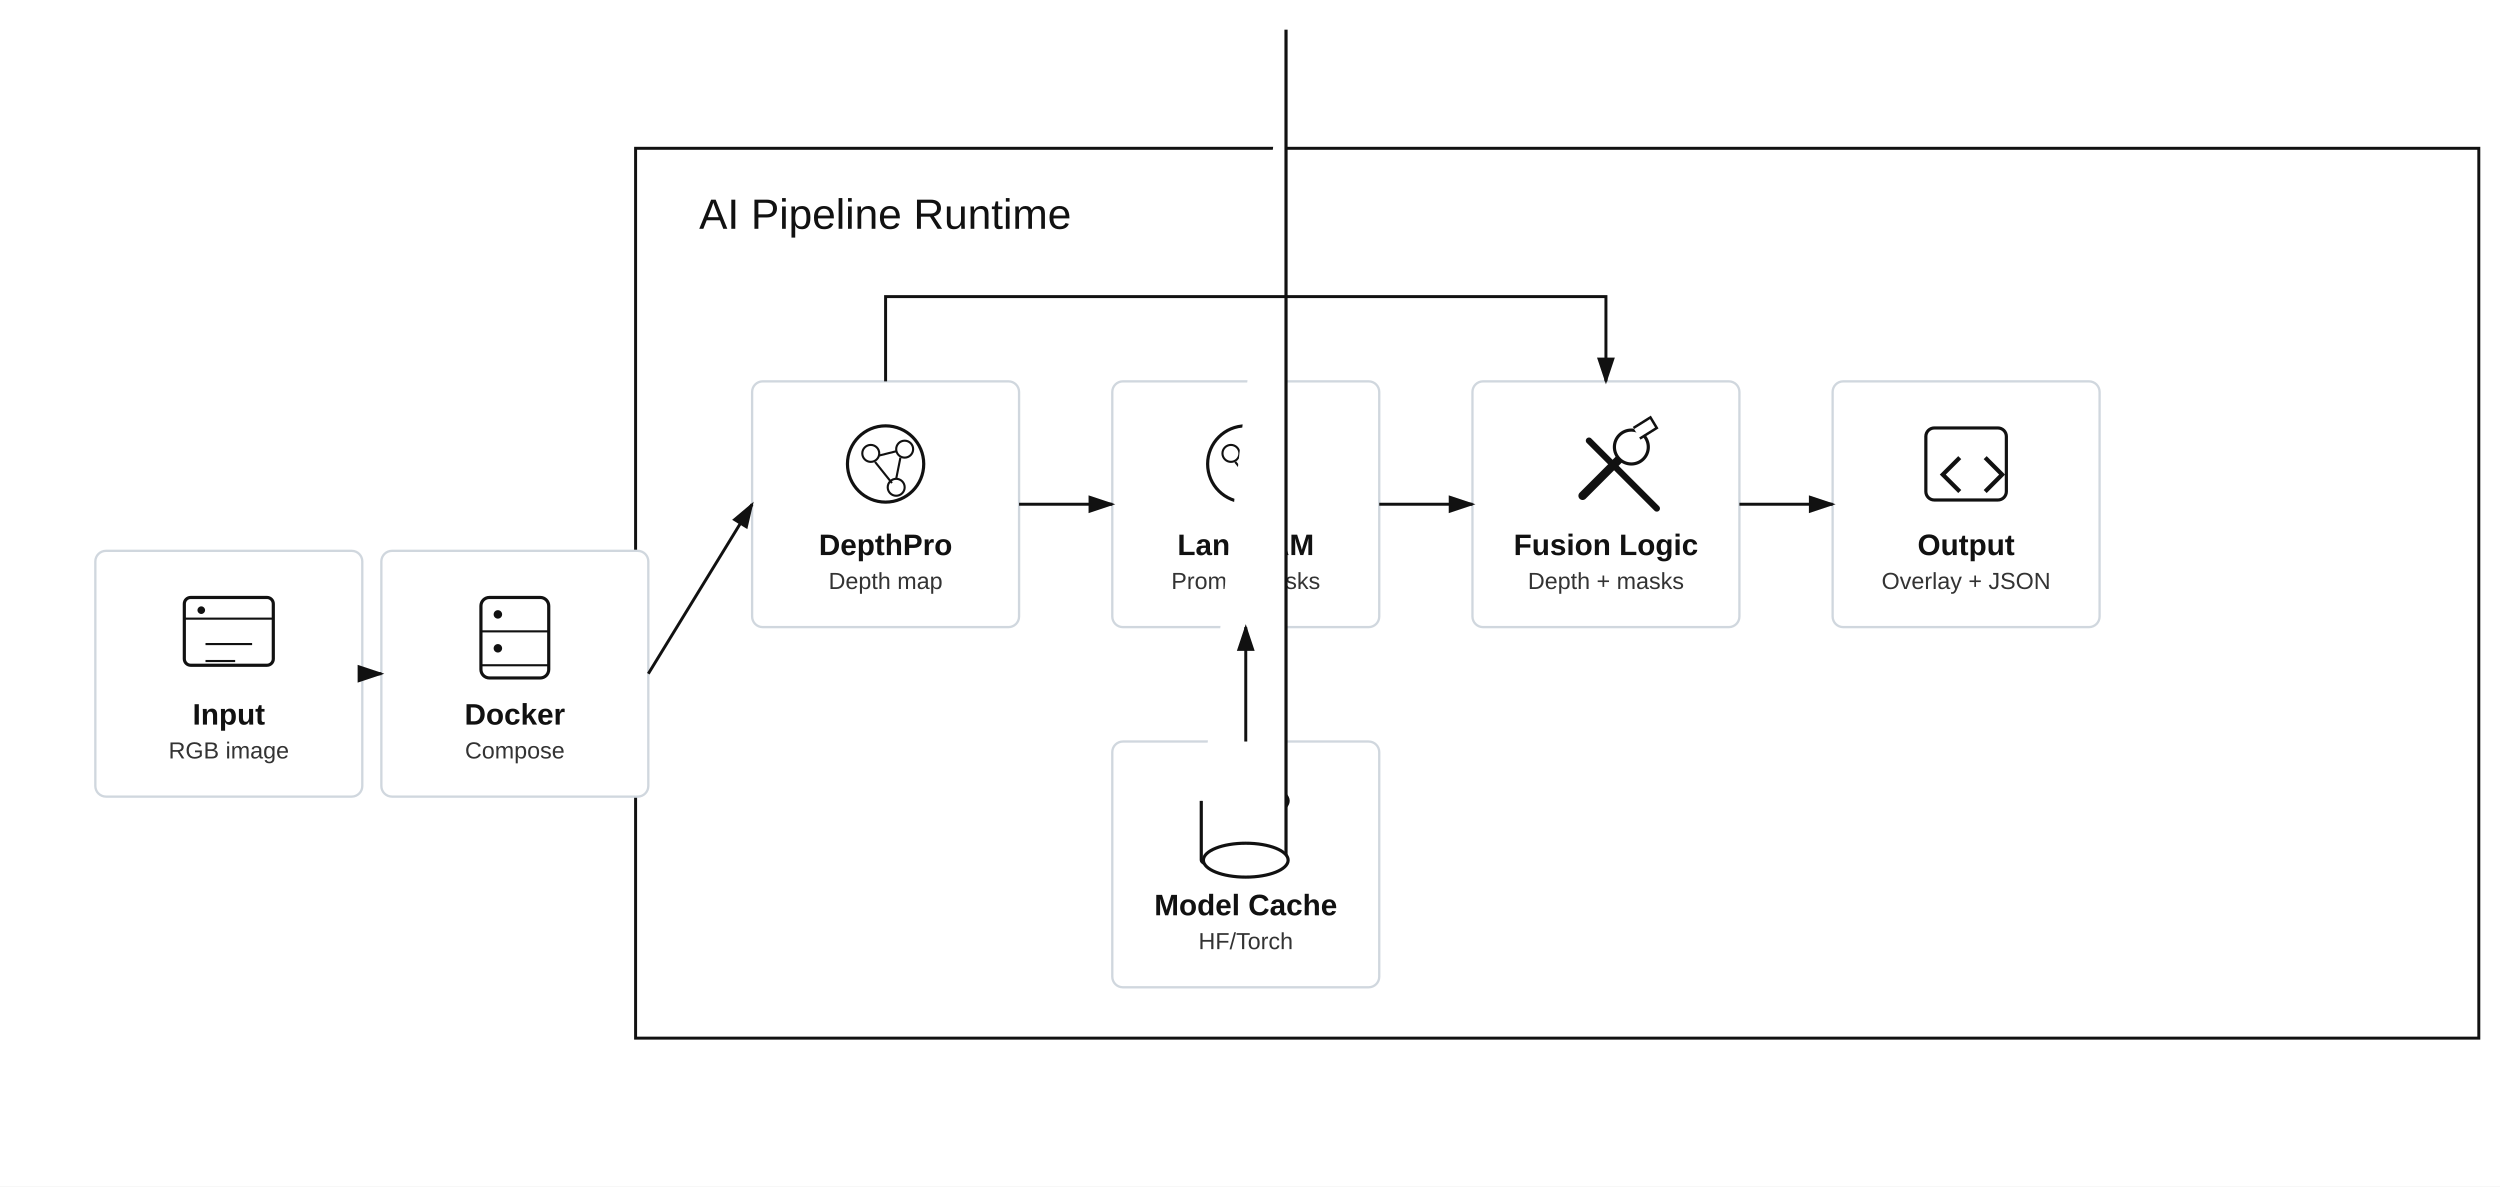
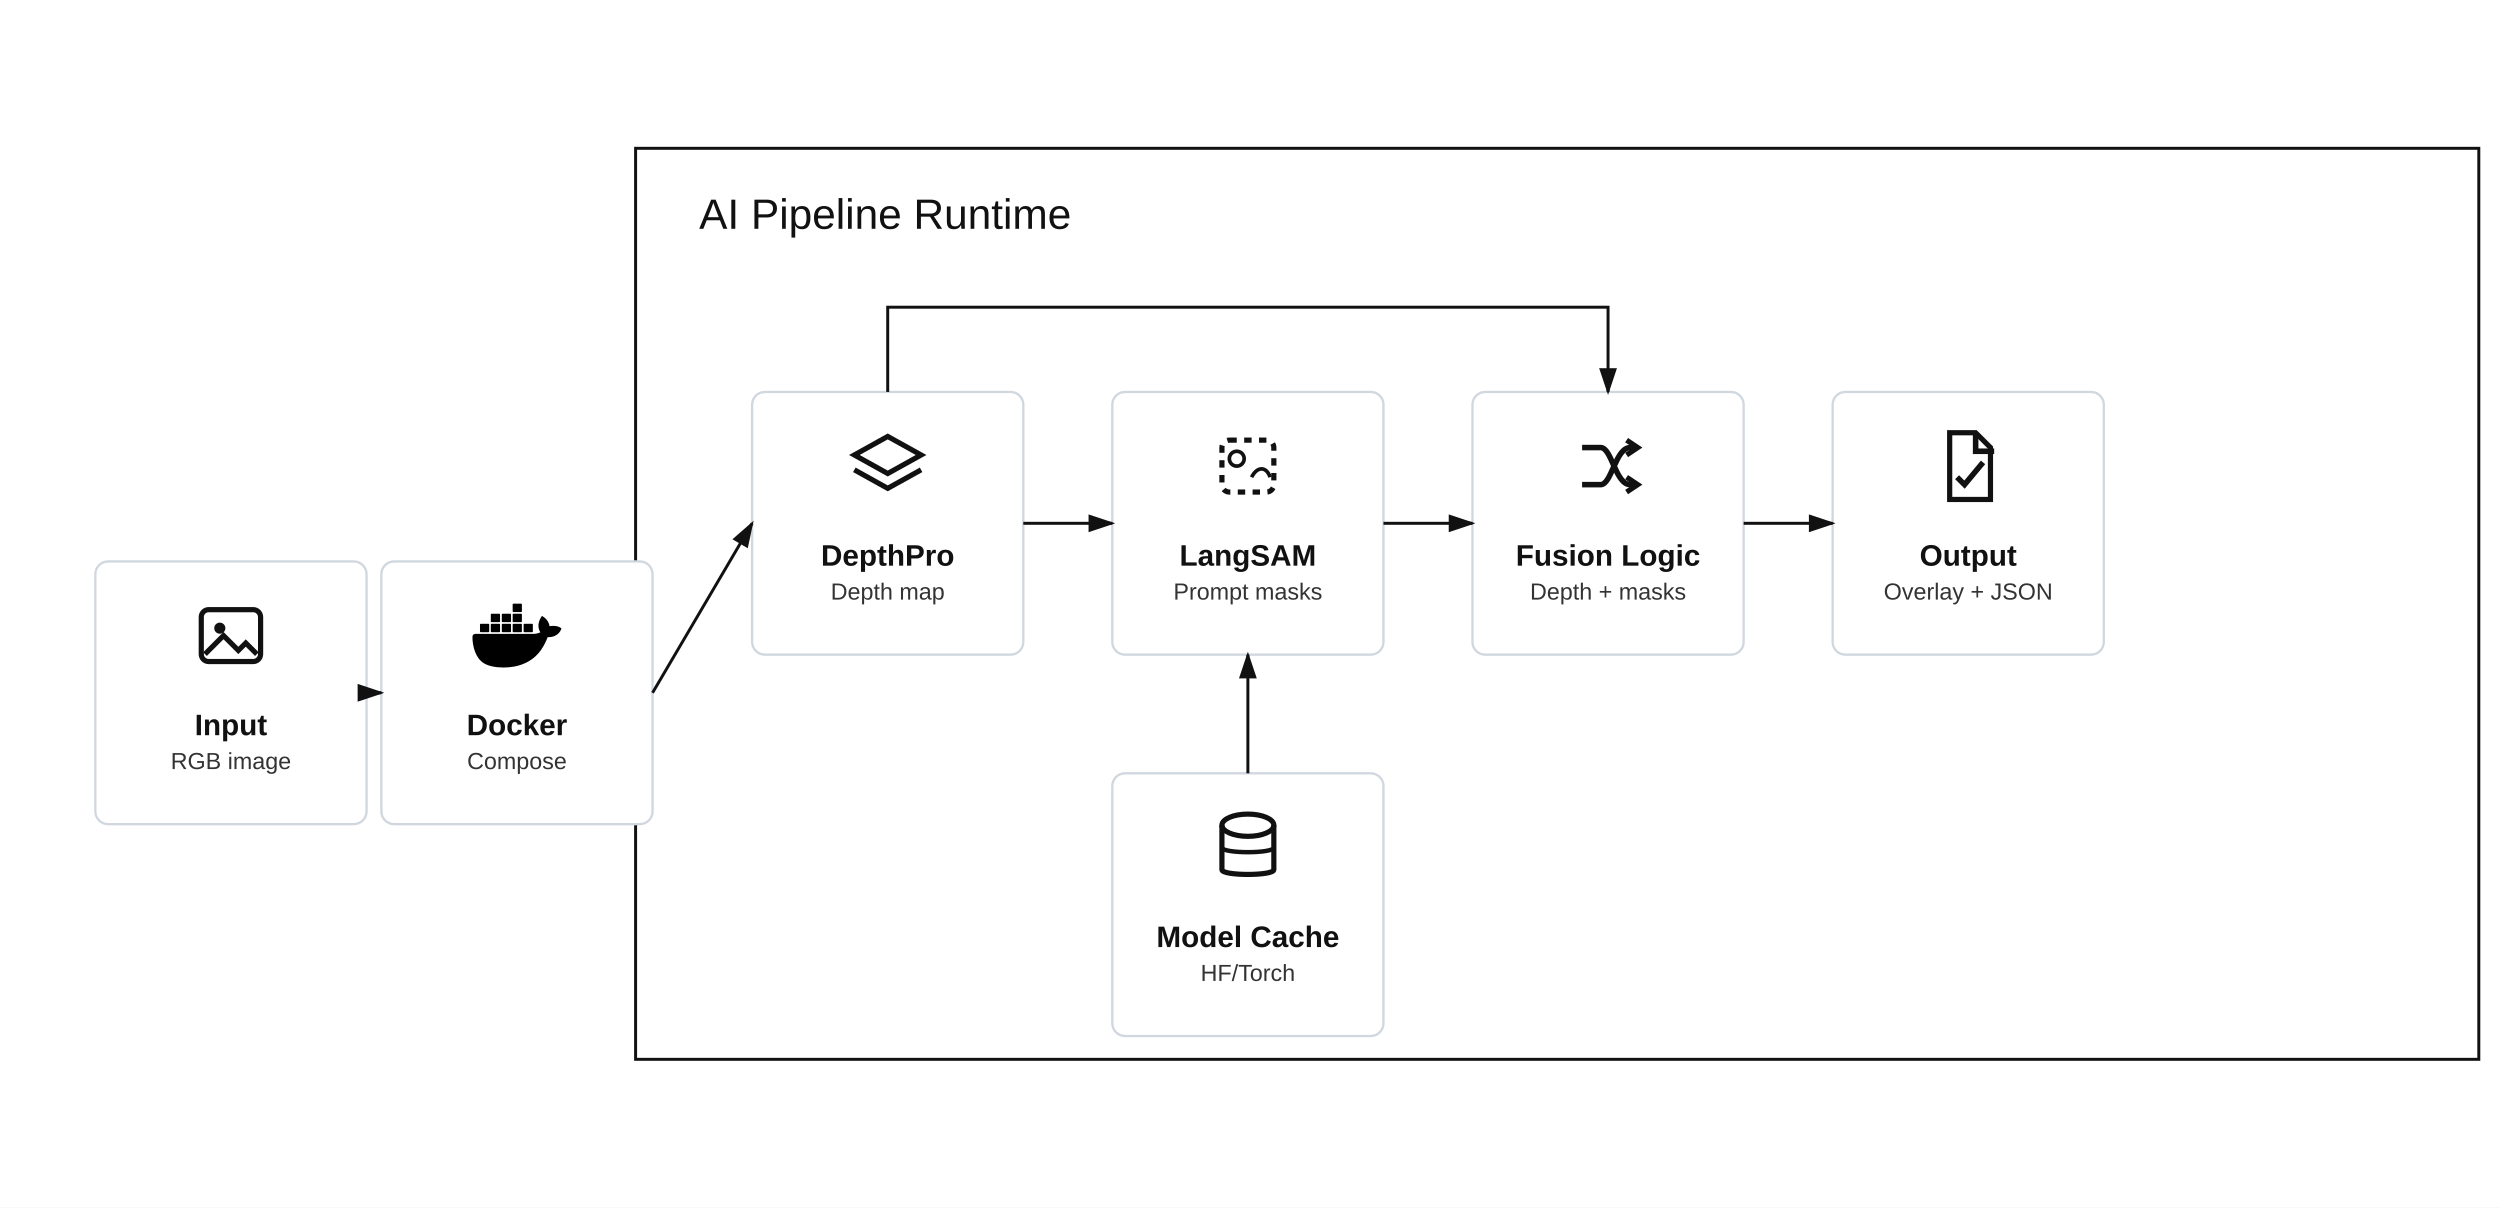
- <svg xmlns="http://www.w3.org/2000/svg" width="1180" height="560" viewBox="0 0 1180 560" role="img" aria-labelledby="title desc">
+ <svg xmlns="http://www.w3.org/2000/svg" width="1180" height="570" viewBox="0 0 1180 570" role="img" aria-labelledby="title desc">
  <defs>
    <marker id="arrow" markerWidth="10" markerHeight="10" refX="8" refY="3" orient="auto" markerUnits="strokeWidth">
      <path d="M0,0 L0,6 L9,3 z" fill="#111" />
    </marker>
  </defs>
  <style>.svc,.sub,.edge,.cloud-title,.awslogo{font-family:Arial,Helvetica,sans-serif;fill:#111}.cloud-title{font-size:20px}.awslogo{font-size:15px;font-weight:700;fill:#fff}.svc{font-size:14px;font-weight:600}.sub{font-size:11px;fill:#333}.edge{font-size:11px;fill:#333}.arrow{stroke:#111;stroke-width:1.4;fill:none;marker-end:url(#arrow)}</style>
  <rect width="100%" height="100%" fill="#fff" />
-   <rect x="300" y="70" width="870" height="420" fill="#fff" stroke="#111" stroke-width="1.4" />
+   <rect x="300" y="70" width="870" height="430" fill="#fff" stroke="#111" stroke-width="1.4" />
  <text x="330" y="108" class="cloud-title">AI Pipeline Runtime</text>
  <g id="input">
-     <rect x="45" y="260" width="126" height="116" rx="5" fill="#fff" stroke="#d0d7de" stroke-width="1.1" />
-     <rect x="87" y="282" width="42" height="32" rx="3" fill="#fff" stroke="#111" stroke-width="1.5" />
-     <line x1="87" y1="292" x2="129" y2="292" stroke="#111" />
-     <circle cx="95" cy="288" r="1.8" fill="#111" />
-     <line x1="97" y1="304" x2="119" y2="304" stroke="#111" />
-     <line x1="97" y1="312" x2="111" y2="312" stroke="#111" />
-     <text x="108" y="342" text-anchor="middle" class="svc">
-       <tspan x="108" dy="0">Input</tspan>
+     <rect x="45" y="265" width="128" height="124" rx="6" fill="#fff" stroke="#d0d7de" stroke-width="1.1" />
+     <svg x="88" y="279" width="42" height="42" viewBox="0 0 24 24" preserveAspectRatio="xMidYMid meet" color="#111" aria-hidden="true">
+       <rect x="4" y="5" width="16" height="14" rx="2" fill="none" stroke="currentColor" stroke-width="1.4" />
+       <circle cx="9" cy="10" r="1.5" fill="currentColor" />
+       <path d="M5 17l5-5 4 4 2-2 3 3" fill="none" stroke="currentColor" stroke-width="1.4" />
+     </svg>
+     <text x="109" y="347" text-anchor="middle" class="svc">
+       <tspan x="109" dy="0">Input</tspan>
    </text>
-     <text x="108" y="358" text-anchor="middle" class="sub">
-       <tspan x="108" dy="0">RGB image</tspan>
+     <text x="109" y="363" text-anchor="middle" class="sub">
+       <tspan x="109" dy="0">RGB image</tspan>
    </text>
  </g>
  <g id="docker">
-     <rect x="180" y="260" width="126" height="116" rx="5" fill="#fff" stroke="#d0d7de" stroke-width="1.1" />
-     <rect x="227" y="282" width="32" height="38" rx="4" fill="#fff" stroke="#111" stroke-width="1.5" />
-     <line x1="227" y1="298" x2="259" y2="298" stroke="#111" />
-     <line x1="227" y1="314" x2="259" y2="314" stroke="#111" />
-     <circle cx="235" cy="290" r="2" fill="#111" />
-     <circle cx="235" cy="306" r="2" fill="#111" />
-     <text x="243" y="342" text-anchor="middle" class="svc">
-       <tspan x="243" dy="0">Docker</tspan>
+     <rect x="180" y="265" width="128" height="124" rx="6" fill="#fff" stroke="#d0d7de" stroke-width="1.1" />
+     <svg x="223" y="279" width="42" height="42" viewBox="0 0 24 24" preserveAspectRatio="xMidYMid meet" color="#111" aria-hidden="true">
+       <path d="M13.983 11.078h2.119a.186.186 0 00.186-.185V9.006a.186.186 0 00-.186-.186h-2.119a.185.185 0 00-.185.185v1.888c0 .102.083.185.185.185m-2.954-5.43h2.118a.186.186 0 00.186-.186V3.574a.186.186 0 00-.186-.185h-2.118a.185.185 0 00-.185.185v1.888c0 .102.082.185.185.185m0 2.716h2.118a.187.187 0 00.186-.186V6.29a.186.186 0 00-.186-.185h-2.118a.185.185 0 00-.185.185v1.887c0 .102.082.185.185.186m-2.93 0h2.12a.186.186 0 00.184-.186V6.29a.185.185 0 00-.185-.185H8.1a.185.185 0 00-.185.185v1.887c0 .102.083.185.185.186m-2.964 0h2.119a.186.186 0 00.185-.186V6.29a.185.185 0 00-.185-.185H5.136a.186.186 0 00-.186.185v1.887c0 .102.084.185.186.186m5.893 2.715h2.118a.186.186 0 00.186-.185V9.006a.186.186 0 00-.186-.186h-2.118a.185.185 0 00-.185.185v1.888c0 .102.082.185.185.185m-2.93 0h2.12a.185.185 0 00.184-.185V9.006a.185.185 0 00-.184-.186h-2.12a.185.185 0 00-.184.185v1.888c0 .102.083.185.185.185m-2.964 0h2.119a.185.185 0 00.185-.185V9.006a.185.185 0 00-.184-.186h-2.12a.186.186 0 00-.186.186v1.887c0 .102.084.185.186.185m-2.92 0h2.12a.185.185 0 00.184-.185V9.006a.185.185 0 00-.184-.186h-2.12a.185.185 0 00-.184.185v1.888c0 .102.082.185.185.185M23.763 9.89c-.065-.051-.672-.51-1.954-.51-.338.001-.676.03-1.01.087-.248-1.7-1.653-2.53-1.716-2.566l-.344-.199-.226.327c-.284.438-.49.922-.612 1.43-.23.97-.09 1.882.403 2.661-.595.332-1.55.413-1.744.42H.751a.751.751 0 00-.75.748 11.376 11.376 0 00.692 4.062c.545 1.428 1.355 2.48 2.41 3.124 1.18.723 3.1 1.137 5.275 1.137.983.003 1.963-.086 2.93-.266a12.248 12.248 0 003.823-1.389c.98-.567 1.86-1.288 2.61-2.136 1.252-1.418 1.998-2.997 2.553-4.4h.221c1.372 0 2.215-.549 2.68-1.009.309-.293.55-.65.707-1.046l.098-.288Z" />
+     </svg>
+     <text x="244" y="347" text-anchor="middle" class="svc">
+       <tspan x="244" dy="0">Docker</tspan>
    </text>
-     <text x="243" y="358" text-anchor="middle" class="sub">
-       <tspan x="243" dy="0">Compose</tspan>
+     <text x="244" y="363" text-anchor="middle" class="sub">
+       <tspan x="244" dy="0">Compose</tspan>
    </text>
  </g>
  <g id="depth">
-     <rect x="355" y="180" width="126" height="116" rx="5" fill="#fff" stroke="#d0d7de" stroke-width="1.1" />
-     <circle cx="418" cy="219" r="18" fill="#fff" stroke="#111" stroke-width="1.5" />
-     <circle cx="411" cy="214" r="4" fill="#fff" stroke="#111" />
-     <circle cx="427" cy="212" r="4" fill="#fff" stroke="#111" />
-     <circle cx="423" cy="230" r="4" fill="#fff" stroke="#111" />
-     <line x1="415" y1="215" x2="423" y2="213" stroke="#111" />
-     <line x1="425" y1="216" x2="423" y2="226" stroke="#111" />
-     <line x1="413" y1="218" x2="421" y2="228" stroke="#111" />
-     <text x="418" y="262" text-anchor="middle" class="svc">
-       <tspan x="418" dy="0">DepthPro</tspan>
+     <rect x="355" y="185" width="128" height="124" rx="6" fill="#fff" stroke="#d0d7de" stroke-width="1.1" />
+     <svg x="398" y="199" width="42" height="42" viewBox="0 0 24 24" preserveAspectRatio="xMidYMid meet" color="#111" aria-hidden="true">
+       <path d="M12 4 21 9l-9 5-9-5 9-5Z" fill="none" stroke="currentColor" stroke-width="1.4" />
+       <path d="M3 13l9 5 9-5" fill="none" stroke="currentColor" stroke-width="1.4" />
+     </svg>
+     <text x="419" y="267" text-anchor="middle" class="svc">
+       <tspan x="419" dy="0">DepthPro</tspan>
    </text>
-     <text x="418" y="278" text-anchor="middle" class="sub">
-       <tspan x="418" dy="0">Depth map</tspan>
+     <text x="419" y="283" text-anchor="middle" class="sub">
+       <tspan x="419" dy="0">Depth map</tspan>
    </text>
  </g>
  <g id="lang">
-     <rect x="525" y="180" width="126" height="116" rx="5" fill="#fff" stroke="#d0d7de" stroke-width="1.1" />
-     <circle cx="588" cy="219" r="18" fill="#fff" stroke="#111" stroke-width="1.5" />
-     <circle cx="581" cy="214" r="4" fill="#fff" stroke="#111" />
-     <circle cx="597" cy="212" r="4" fill="#fff" stroke="#111" />
-     <circle cx="593" cy="230" r="4" fill="#fff" stroke="#111" />
-     <line x1="585" y1="215" x2="593" y2="213" stroke="#111" />
-     <line x1="595" y1="216" x2="593" y2="226" stroke="#111" />
-     <line x1="583" y1="218" x2="591" y2="228" stroke="#111" />
-     <text x="588" y="262" text-anchor="middle" class="svc">
-       <tspan x="588" dy="0">LangSAM</tspan>
+     <rect x="525" y="185" width="128" height="124" rx="6" fill="#fff" stroke="#d0d7de" stroke-width="1.1" />
+     <svg x="568" y="199" width="42" height="42" viewBox="0 0 24 24" preserveAspectRatio="xMidYMid meet" color="#111" aria-hidden="true">
+       <rect x="5" y="5" width="14" height="14" rx="2" fill="none" stroke="currentColor" stroke-width="1.4" stroke-dasharray="2 2" />
+       <circle cx="9" cy="10" r="2" fill="none" stroke="currentColor" />
+       <path d="M13 15c1.5-3 4-3 5 0" fill="none" stroke="currentColor" />
+     </svg>
+     <text x="589" y="267" text-anchor="middle" class="svc">
+       <tspan x="589" dy="0">LangSAM</tspan>
    </text>
-     <text x="588" y="278" text-anchor="middle" class="sub">
-       <tspan x="588" dy="0">Prompt masks</tspan>
+     <text x="589" y="283" text-anchor="middle" class="sub">
+       <tspan x="589" dy="0">Prompt masks</tspan>
    </text>
  </g>
  <g id="fusion">
-     <rect x="695" y="180" width="126" height="116" rx="5" fill="#fff" stroke="#d0d7de" stroke-width="1.1" />
-     <path d="M747 234l18-18" stroke="#111" stroke-width="4" stroke-linecap="round" />
-     <circle cx="770" cy="211" r="8" fill="#fff" stroke="#111" stroke-width="1.5" />
-     <path d="M771 202l8-5 3 5-8 5" fill="#fff" stroke="#111" stroke-width="1.2" />
-     <path d="M750 208l32 32" stroke="#111" stroke-width="3" stroke-linecap="round" />
-     <text x="758" y="262" text-anchor="middle" class="svc">
-       <tspan x="758" dy="0">Fusion Logic</tspan>
+     <rect x="695" y="185" width="128" height="124" rx="6" fill="#fff" stroke="#d0d7de" stroke-width="1.1" />
+     <svg x="738" y="199" width="42" height="42" viewBox="0 0 24 24" preserveAspectRatio="xMidYMid meet" color="#111" aria-hidden="true">
+       <path d="M5 7h5c3 0 4 10 8 10h1" fill="none" stroke="currentColor" stroke-width="1.5" />
+       <path d="M5 17h5c3 0 4-10 8-10h1" fill="none" stroke="currentColor" stroke-width="1.5" />
+       <path d="M17 5l3 2-3 2M17 15l3 2-3 2" fill="none" stroke="currentColor" stroke-width="1.4" />
+     </svg>
+     <text x="759" y="267" text-anchor="middle" class="svc">
+       <tspan x="759" dy="0">Fusion Logic</tspan>
    </text>
-     <text x="758" y="278" text-anchor="middle" class="sub">
-       <tspan x="758" dy="0">Depth + masks</tspan>
+     <text x="759" y="283" text-anchor="middle" class="sub">
+       <tspan x="759" dy="0">Depth + masks</tspan>
    </text>
  </g>
  <g id="output">
-     <rect x="865" y="180" width="126" height="116" rx="5" fill="#fff" stroke="#d0d7de" stroke-width="1.1" />
-     <rect x="909" y="202" width="38" height="34" rx="4" fill="#fff" stroke="#111" stroke-width="1.5" />
-     <path d="M925 216l-8 8 8 8M937 216l8 8-8 8" fill="none" stroke="#111" stroke-width="2" />
-     <text x="928" y="262" text-anchor="middle" class="svc">
-       <tspan x="928" dy="0">Output</tspan>
+     <rect x="865" y="185" width="128" height="124" rx="6" fill="#fff" stroke="#d0d7de" stroke-width="1.1" />
+     <svg x="908" y="199" width="42" height="42" viewBox="0 0 24 24" preserveAspectRatio="xMidYMid meet" color="#111" aria-hidden="true">
+       <path d="M7 3h7l4 4v14H7V3Z" fill="none" stroke="currentColor" stroke-width="1.4" />
+       <path d="M14 3v5h5M9 15l2 2 5-6" fill="none" stroke="currentColor" stroke-width="1.5" />
+     </svg>
+     <text x="929" y="267" text-anchor="middle" class="svc">
+       <tspan x="929" dy="0">Output</tspan>
    </text>
-     <text x="928" y="278" text-anchor="middle" class="sub">
-       <tspan x="928" dy="0">Overlay + JSON</tspan>
+     <text x="929" y="283" text-anchor="middle" class="sub">
+       <tspan x="929" dy="0">Overlay + JSON</tspan>
    </text>
  </g>
  <g id="cache">
-     <rect x="525" y="350" width="126" height="116" rx="5" fill="#fff" stroke="#d0d7de" stroke-width="1.1" />
-     <ellipse cx="588" cy="378" rx="20" ry="8" fill="#fff" stroke="#111" stroke-width="1.5" />
-     <path d="M567 378v28c0 5 40 5 40 0V14" fill="#fff" stroke="#111" stroke-width="1.5" />
-     <ellipse cx="588" cy="406" rx="20" ry="8" fill="#fff" stroke="#111" stroke-width="1.5" />
-     <text x="588" y="432" text-anchor="middle" class="svc">
-       <tspan x="588" dy="0">Model Cache</tspan>
+     <rect x="525" y="365" width="128" height="124" rx="6" fill="#fff" stroke="#d0d7de" stroke-width="1.1" />
+     <svg x="568" y="379" width="42" height="42" viewBox="0 0 24 24" preserveAspectRatio="xMidYMid meet" color="#111" aria-hidden="true">
+       <ellipse cx="12" cy="6" rx="7" ry="3" fill="none" stroke="currentColor" stroke-width="1.4" />
+       <path d="M5 6v12c0 1.7 14 1.7 14 0V6" fill="none" stroke="currentColor" stroke-width="1.4" />
+       <path d="M5 12c0 1.7 14 1.7 14 0" fill="none" stroke="currentColor" stroke-width="1.2" />
+     </svg>
+     <text x="589" y="447" text-anchor="middle" class="svc">
+       <tspan x="589" dy="0">Model Cache</tspan>
    </text>
-     <text x="588" y="448" text-anchor="middle" class="sub">
-       <tspan x="588" dy="0">HF/Torch</tspan>
+     <text x="589" y="463" text-anchor="middle" class="sub">
+       <tspan x="589" dy="0">HF/Torch</tspan>
    </text>
  </g>
-   <path d="M 171 318 L 180 318" class="arrow" />
-   <path d="M 306 318 L 355 238" class="arrow" />
-   <path d="M 481 238 L 525 238" class="arrow" />
-   <path d="M 651 238 L 695 238" class="arrow" />
-   <path d="M 821 238 L 865 238" class="arrow" />
-   <path d="M 588 350 L 588 296" class="arrow" />
-   <path d="M 418 180 L 418 140 L 758 140 L 758 180" class="arrow" />
+   <path d="M 173 327 L 180 327" class="arrow" />
+   <path d="M 308 327 L 355 247" class="arrow" />
+   <path d="M 483 247 L 525 247" class="arrow" />
+   <path d="M 653 247 L 695 247" class="arrow" />
+   <path d="M 823 247 L 865 247" class="arrow" />
+   <path d="M 589 365 L 589 309" class="arrow" />
+   <path d="M 419 185 L 419 145 L 759 145 L 759 185" class="arrow" />
</svg>
